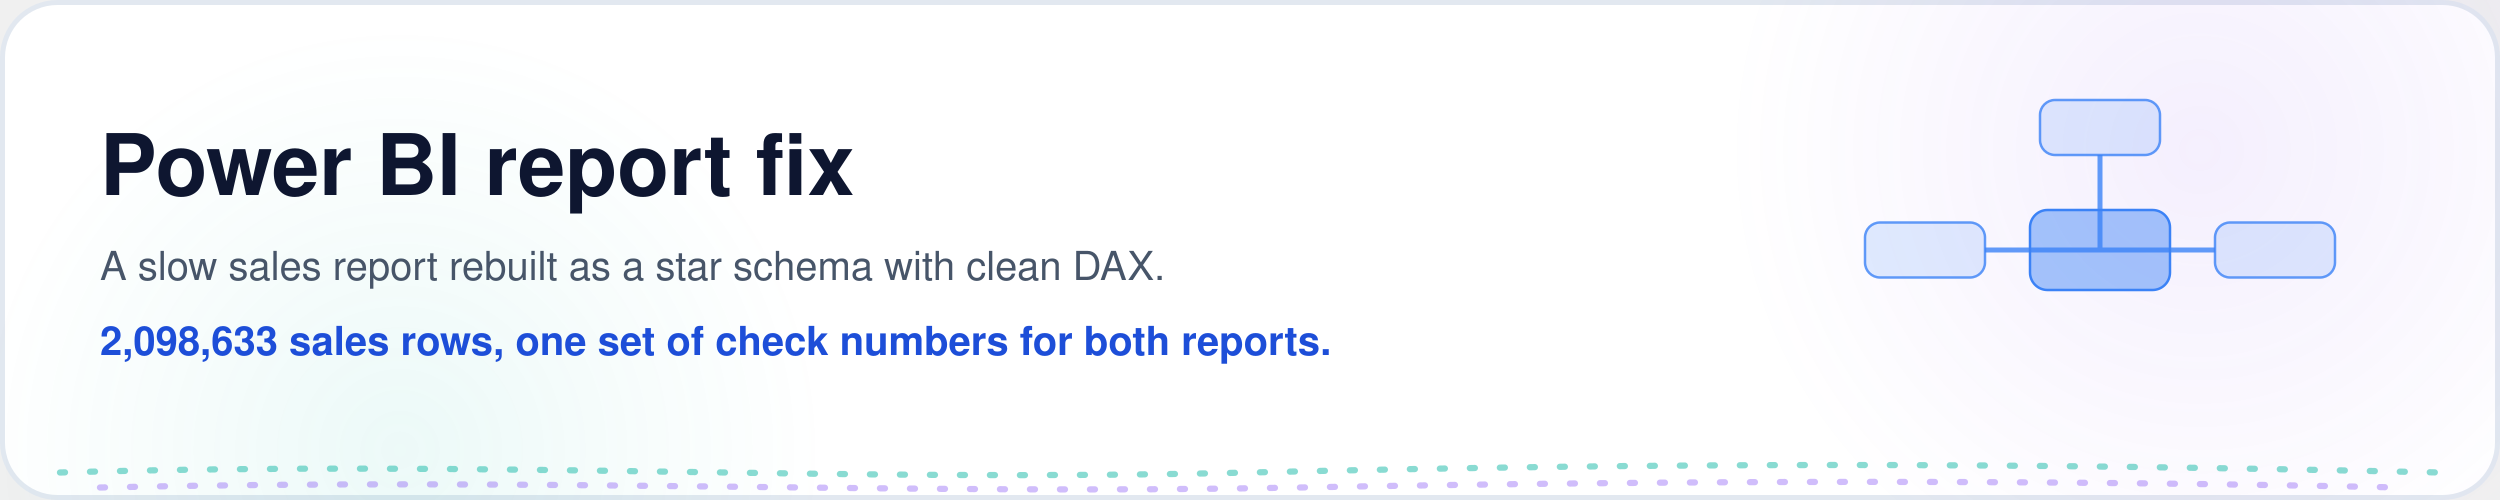
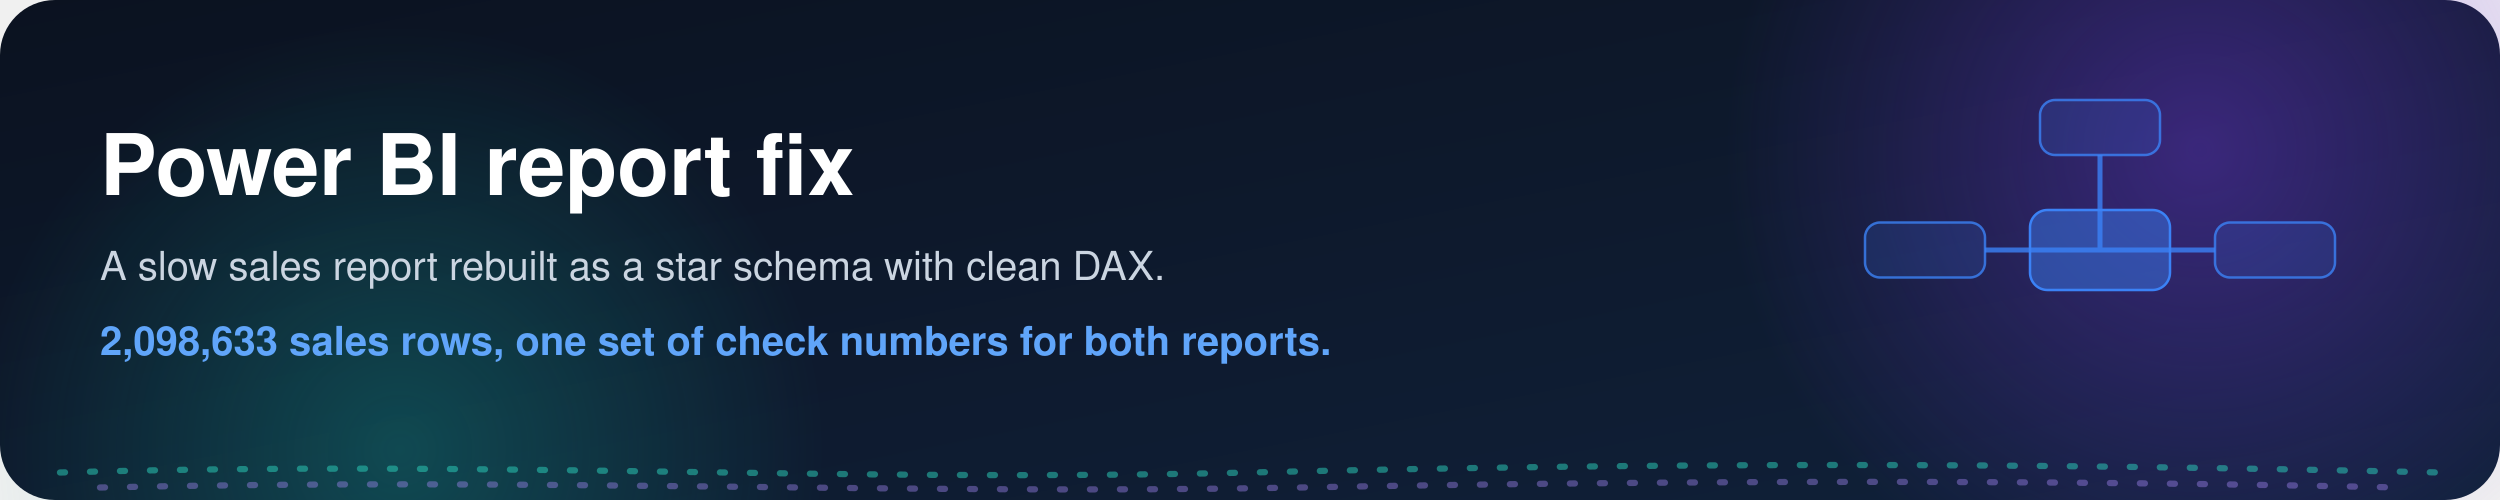
<svg xmlns="http://www.w3.org/2000/svg" viewBox="0 0 1000 200" width="1000" height="200" role="img" aria-label="Power BI report fix: a slow sales report rebuilt as a star schema with clean DAX, with the same numbers.">
  <defs>
+     <linearGradient id="bg" x1="0" y1="0" x2="1" y2="1">
+       <stop offset="0" stop-color="#0B1220" />
+       <stop offset="1" stop-color="#10213A" />
+     </linearGradient>
    <radialGradient id="jrGlowA" cx="0.5" cy="0.5" r="0.5">
-       <stop offset="0" stop-color="#7C3AED" stop-opacity="0.08" />
+       <stop offset="0" stop-color="#7C3AED" stop-opacity="0.4" />
      <stop offset="1" stop-color="#7C3AED" stop-opacity="0" />
    </radialGradient>
    <radialGradient id="jrGlowB" cx="0.5" cy="0.5" r="0.5">
-       <stop offset="0" stop-color="#14B8A6" stop-opacity="0.08" />
+       <stop offset="0" stop-color="#14B8A6" stop-opacity="0.3" />
      <stop offset="1" stop-color="#14B8A6" stop-opacity="0" />
    </radialGradient>
  </defs>
  <style>
    text { font-family: "Segoe UI", -apple-system, Helvetica, Arial, sans-serif; }
-     .name { font-size: 34px; font-weight: 700; fill: #0E1630; }
-     .line { font-size: 16px; fill: #475569; }
-     .result { font-size: 16px; font-weight: 600; fill: #1D4ED8; }
+     .name { font-size: 34px; font-weight: 700; fill: #FFFFFF; }
+     .line { font-size: 16px; fill: #CBD5E1; }
+     .result { font-size: 16px; font-weight: 600; fill: #60A5FA; }
      .wave { fill: none; stroke-width: 2.5; stroke-linecap: round; stroke-dasharray: 2 10; animation: flow 6s linear infinite; }
    @keyframes flow { to { stroke-dashoffset: -120; } }
  </style>
-   <rect x="1" y="1" width="998" height="198" rx="22" fill="#FFFFFF" stroke="#E2E8F0" stroke-width="2" />
+   <rect width="1000" height="200" rx="22" fill="url(#bg)" />
  <circle cx="880" cy="60" r="190" fill="url(#jrGlowA)" />
  <circle cx="160" cy="180" r="170" fill="url(#jrGlowB)" />
-   <path class="wave" stroke="#14B8A6" stroke-opacity="0.5" d="M24 189 C 200 184, 330 193, 500 189 S 800 185, 976 189" />
-   <path class="wave" stroke="#8B5CF6" stroke-opacity="0.4" style="animation-duration:9s" d="M40 195 C 220 191, 360 198, 520 195 S 820 192, 960 195" />
+   <path class="wave" stroke="#2DD4BF" stroke-opacity="0.5" d="M24 189 C 200 184, 330 193, 500 189 S 800 185, 976 189" />
+   <path class="wave" stroke="#A78BFA" stroke-opacity="0.4" style="animation-duration:9s" d="M40 195 C 220 191, 360 198, 520 195 S 820 192, 960 195" />
  <text x="40" y="78" class="name">Power BI report fix</text>
  <text x="40" y="112" class="line">A slow sales report rebuilt as a star schema with clean DAX.</text>
  <text x="40" y="142" class="result">2,098,633 sales rows, one set of check numbers for both reports.</text>
  <g stroke="#3B82F6" stroke-width="2" fill="none" stroke-opacity="0.8">
    <path d="M840 100V62M840 100H794M840 100H886" />
  </g>
  <rect x="812" y="84" width="56" height="32" rx="7" fill="#3B82F6" fill-opacity="0.45" stroke="#3B82F6" />
  <rect x="816" y="40" width="48" height="22" rx="6" fill="#3B82F6" fill-opacity="0.15" stroke="#3B82F6" stroke-opacity="0.8" />
  <rect x="746" y="89" width="48" height="22" rx="6" fill="#3B82F6" fill-opacity="0.15" stroke="#3B82F6" stroke-opacity="0.8" />
  <rect x="886" y="89" width="48" height="22" rx="6" fill="#3B82F6" fill-opacity="0.15" stroke="#3B82F6" stroke-opacity="0.8" />
</svg>
